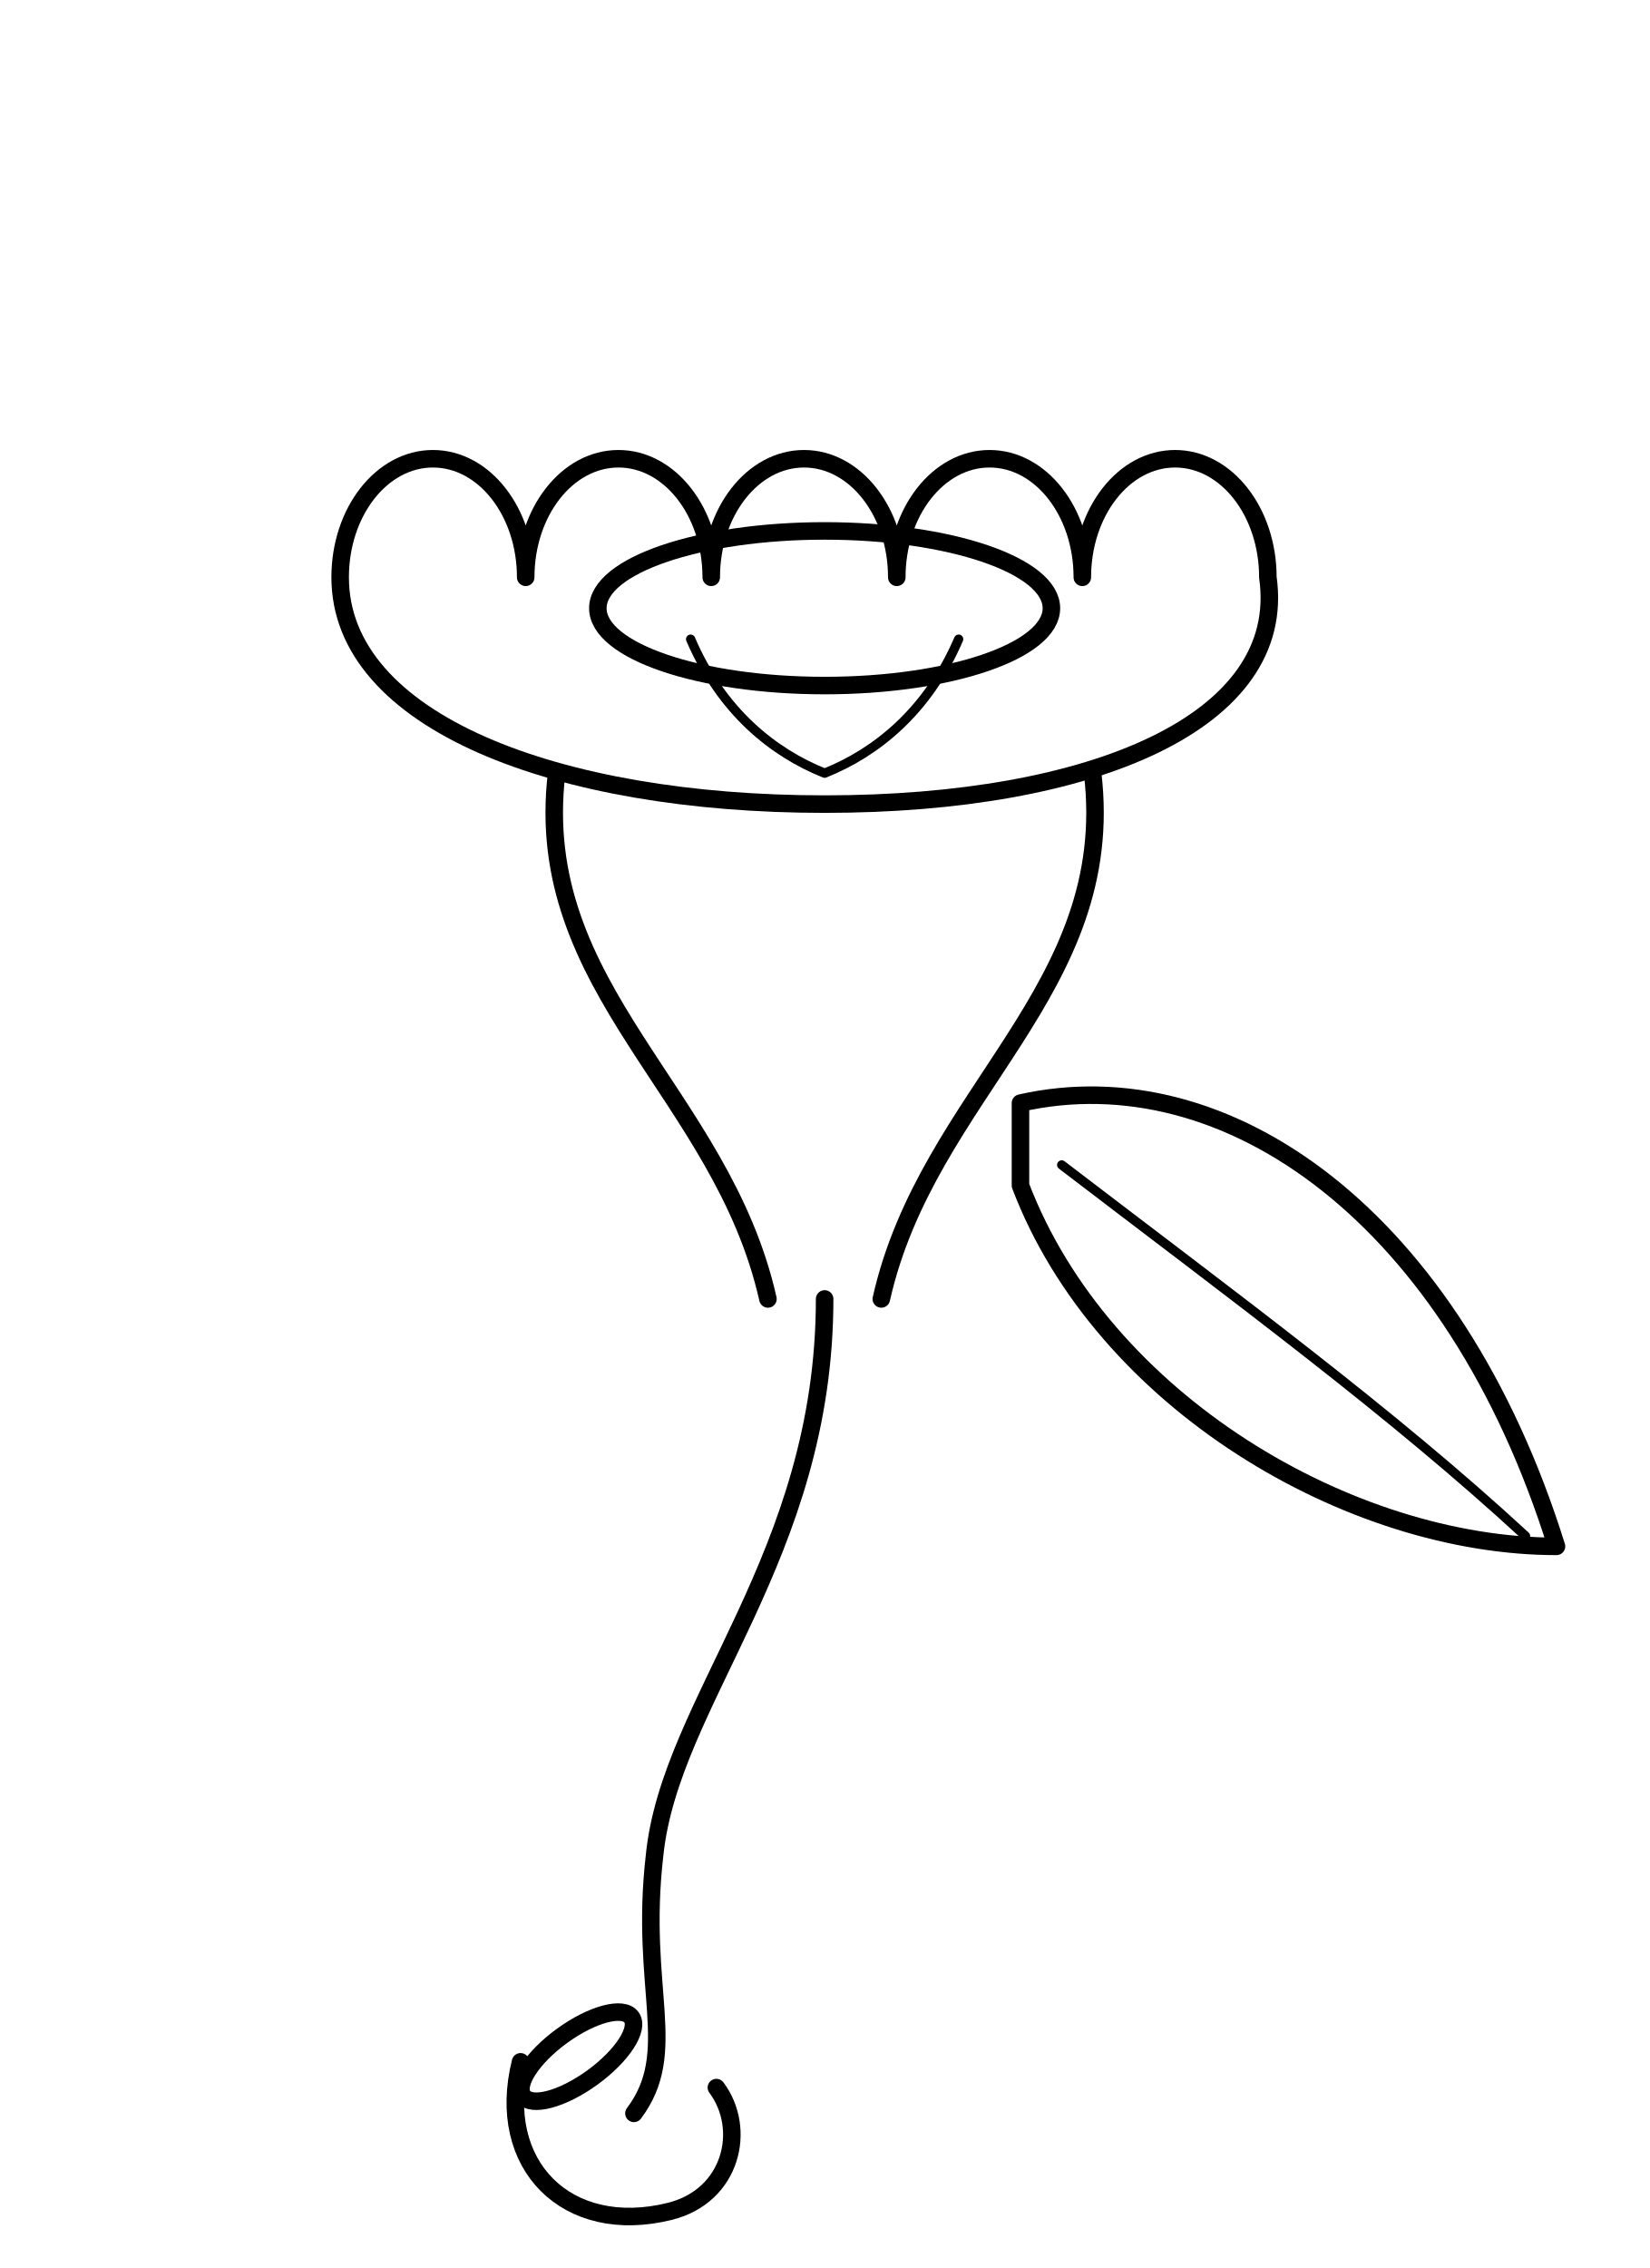
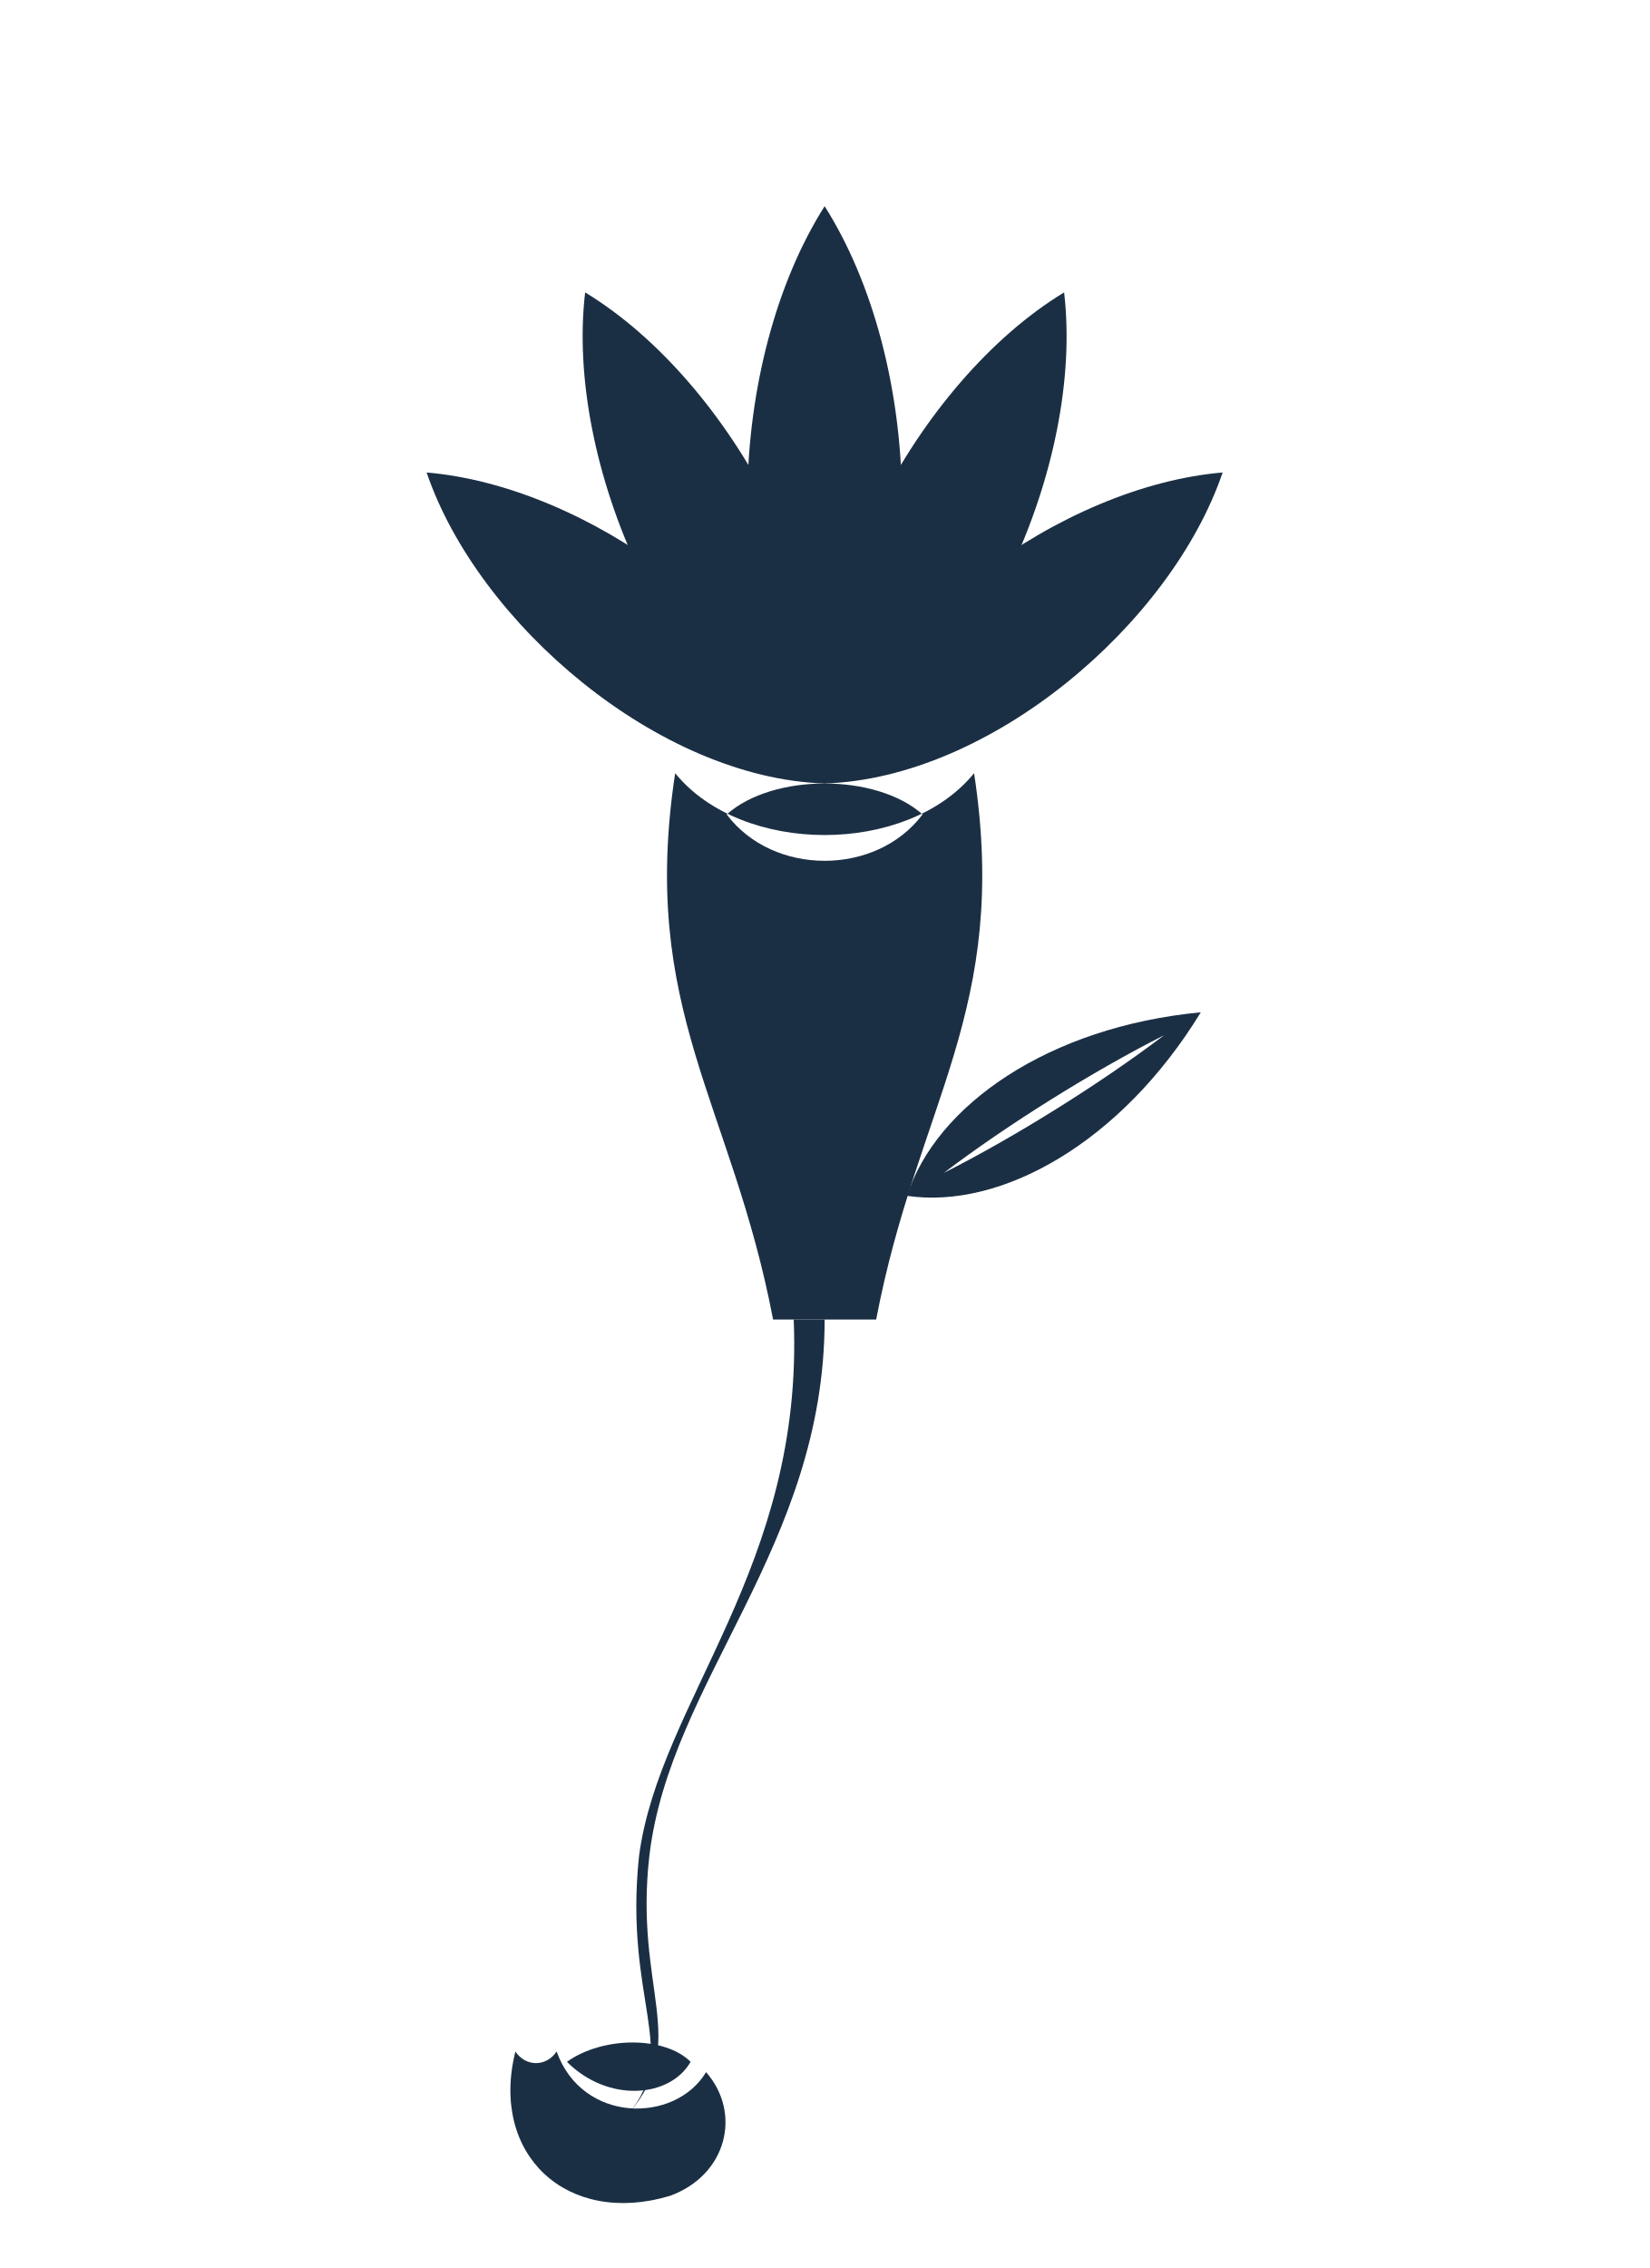
- <svg xmlns="http://www.w3.org/2000/svg" viewBox="0 0 320 440" fill="none" role="img" aria-label="Dutchman's Pipe Club — trumpet flower motif">
-   <g stroke="currentColor" stroke-width="3.4" stroke-linecap="round" stroke-linejoin="round" fill="none">
-     <path d="M66,112              A 18 23 0 0 1 102,112              A 18 23 0 0 1 138,112              A 18 23 0 0 1 174,112              A 18 23 0 0 1 210,112              A 18 23 0 0 1 246,112              C 250,140 212,156 160,156              C 108,156 66,140 66,112 Z" />
-     <ellipse cx="160" cy="118" rx="44" ry="15" />
-     <path d="M134,124 C140,138 150,146 160,150 M186,124 C180,138 170,146 160,150" stroke-width="1.8" />
-     <path d="M108,150 C103,192 140,212 149,252" />
-     <path d="M212,150 C217,192 180,212 171,252" />
-     <path d="M160,252 C160,302 130,330 127,360 C124,386 132,398 123,410" />
-     <path d="M198,214 C238,205 282,236 302,300 C262,300 214,272 198,230 Z" />
-     <path d="M206,226 C240,252 270,274 296,298" stroke-width="1.8" />
-     <path d="M101,400 C96,420 110,434 130,429 C142,426 145,413 139,405" />
-     <ellipse cx="112" cy="399" rx="13" ry="5" transform="rotate(-36 112 399)" />
+ <svg xmlns="http://www.w3.org/2000/svg" viewBox="0 0 320 440" fill="none">
+   <g fill="#1B2F44">
+     <g transform="translate(160,152)">
+       <path transform="rotate(-52)" d="M0,0 C-19,-26 -17,-72 0,-98 C17,-72 19,-26 0,0 Z" />
+       <path transform="rotate(-26)" d="M0,0 C-20,-28 -18,-78 0,-106 C18,-78 20,-28 0,0 Z" />
+       <path transform="rotate(0)" d="M0,0 C-21,-30 -19,-82 0,-112 C19,-82 21,-30 0,0 Z" />
+       <path transform="rotate(26)" d="M0,0 C-20,-28 -18,-78 0,-106 C18,-78 20,-28 0,0 Z" />
+       <path transform="rotate(52)" d="M0,0 C-19,-26 -17,-72 0,-98 C17,-72 19,-26 0,0 Z" />
+     </g>
+     <path fill-rule="evenodd" d="M131,150              C124,196 142,214 150,256 L170,256 C178,214 196,196 189,150              C176,166 144,166 131,150 Z              M141,158 C150,170 170,170 179,158 C170,150 150,150 141,158 Z" />
+     <path d="M160,256 C160,300 130,326 126,360 C123,386 134,396 122,410              C132,398 121,388 124,360 C128,330 156,304 154,256 Z" />
+     <g transform="translate(176,232) rotate(58) scale(0.7)">
+       <path fill-rule="evenodd" d="M0,0 C-17,-20 -19,-58 0,-96 C19,-58 17,-20 0,0 Z                M0,-12 C-2,-34 -2,-62 0,-84 C2,-62 2,-34 0,-12 Z" />
+     </g>
+     <path fill-rule="evenodd" d="M100,398 C95,418 110,432 130,426 C141,422 144,410 137,402              C131,412 113,412 108,398 C106,401 102,401 100,398 Z              M110,400 C118,408 130,407 134,400 C129,395 117,395 110,400 Z" />
  </g>
</svg>
